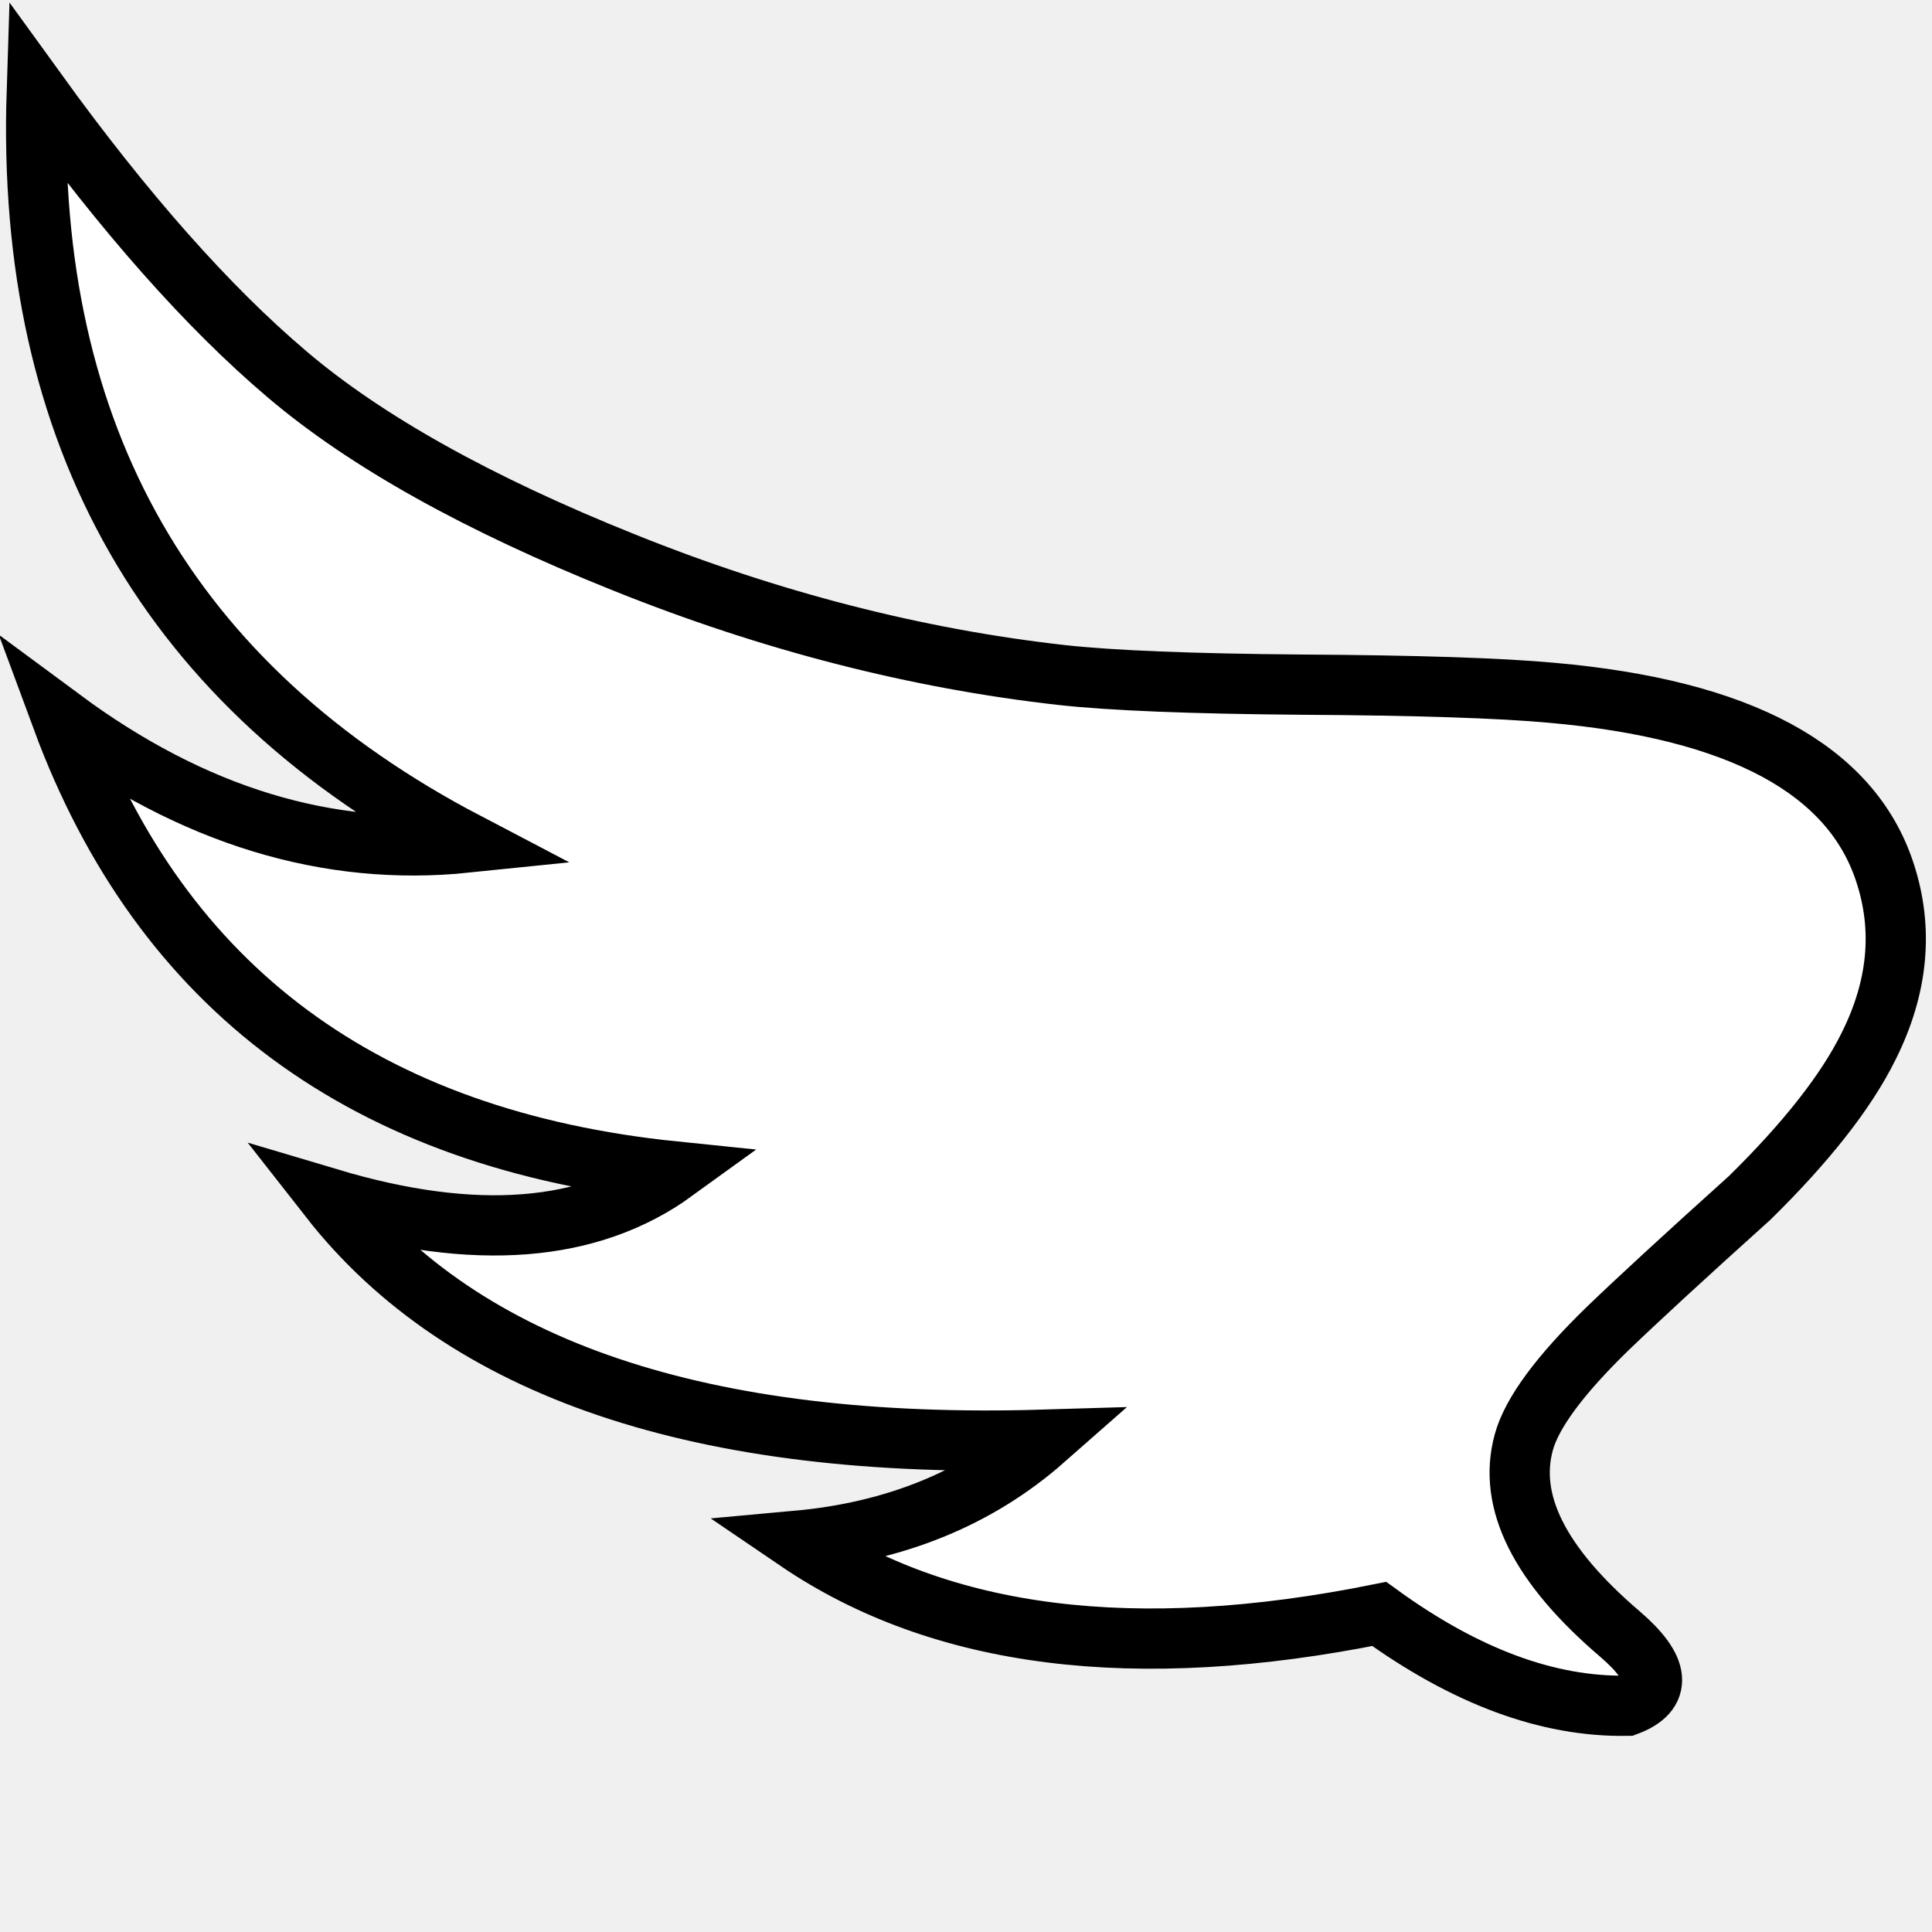
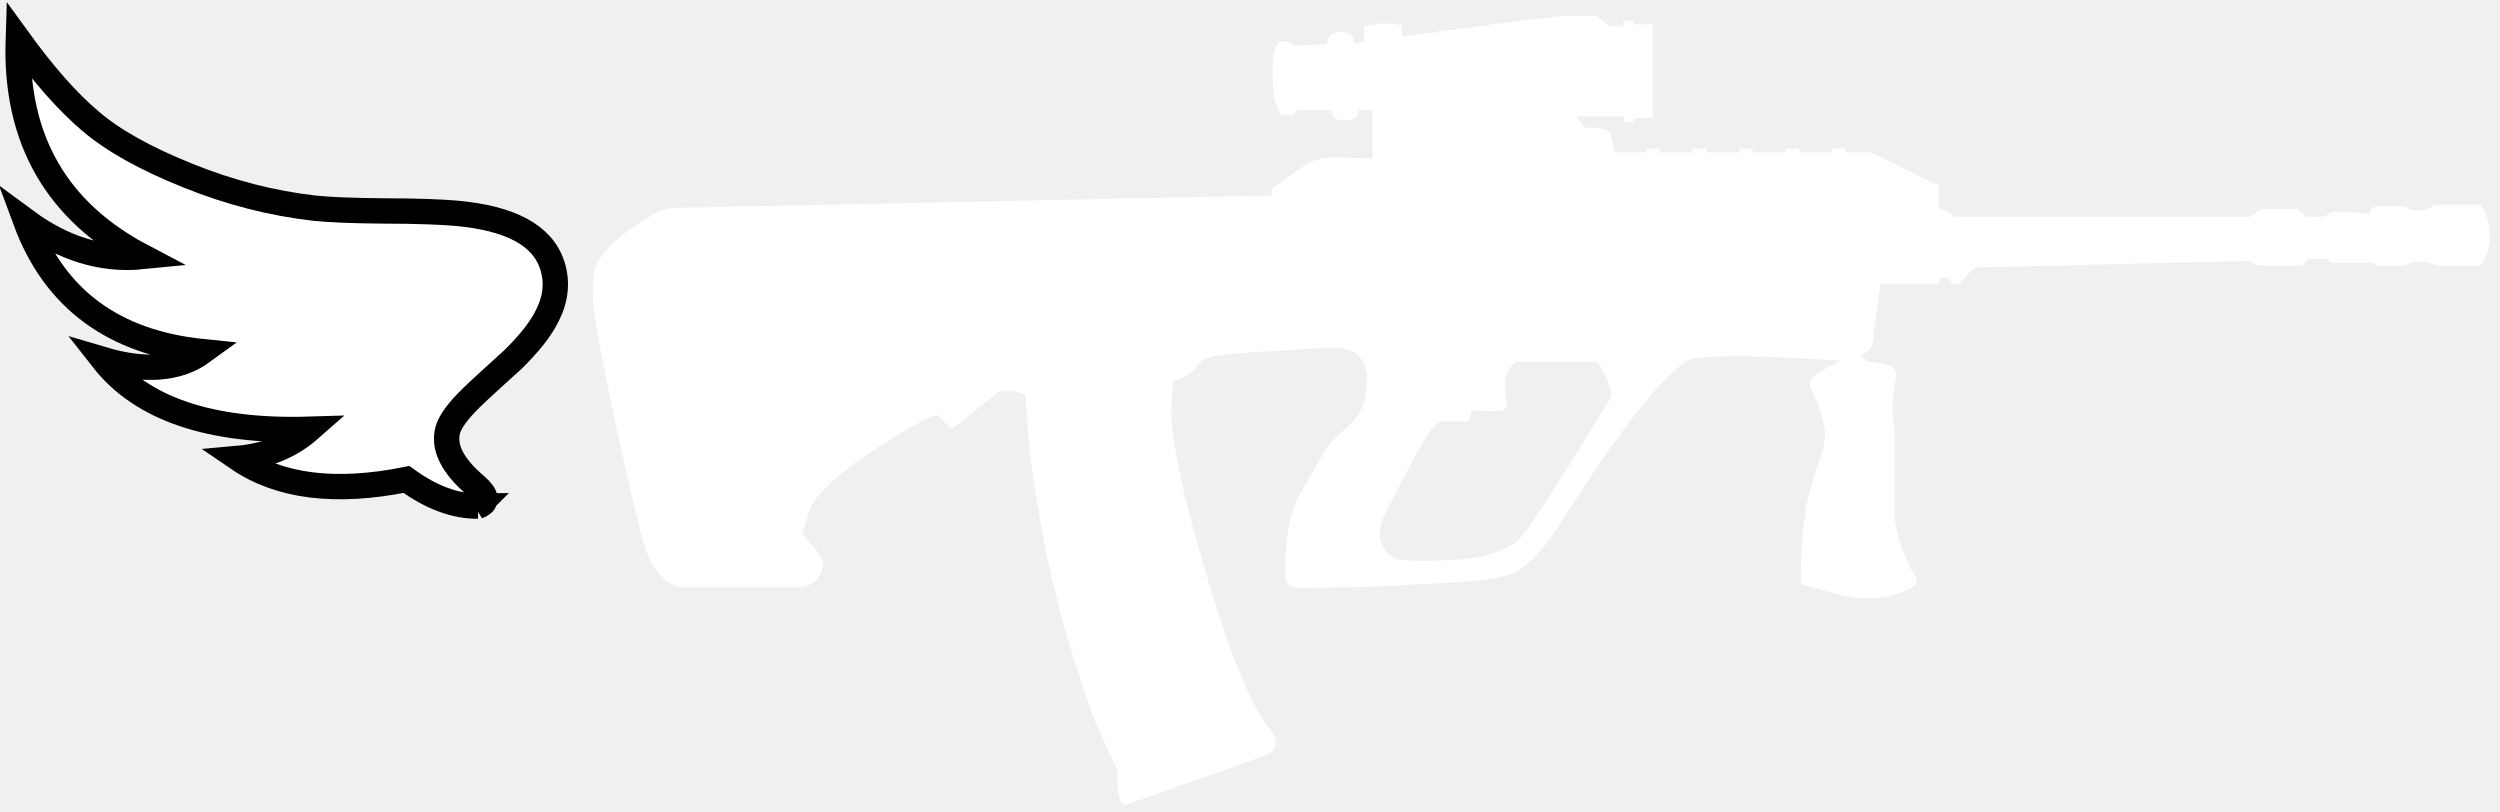
- <svg xmlns="http://www.w3.org/2000/svg" version="1.1" id="Layer_1" x="0px" y="0px" width="32.074px" height="32.074px" viewBox="0 0 32.074 32.074" enable-background="new 0 0 32.074 32.074" xml:space="preserve">
-   <g id="Layer_1_1_">
- </g>
-   <g id="topo">
- </g>
-   <g transform="matrix( 1, 0, 0, 1, 0,0) ">
-     <g>
-       <path id="Layer0_0_1_STROKES" fill="#FFFFFF" stroke="#000000" stroke-linecap="round" d="M27.009,28.318    c0.593-0.221,0.552-0.617-0.116-1.191c-1.334-1.139-1.866-2.197-1.596-3.182c0.132-0.486,0.598-1.117,1.397-1.893    c0.466-0.449,1.249-1.172,2.354-2.166c0.938-0.922,1.599-1.76,1.972-2.514c0.492-0.982,0.583-1.945,0.272-2.889    c-0.56-1.712-2.405-2.707-5.535-2.982c-0.848-0.078-2.233-0.124-4.157-0.135c-1.821-0.015-3.148-0.068-3.979-0.16    c-2.416-0.272-4.836-0.894-7.258-1.867C7.938,8.367,6.071,7.325,4.763,6.212C3.452,5.1,2.067,3.536,0.61,1.521    c-0.185,5.724,2.195,9.879,7.139,12.468c-2.309,0.238-4.547-0.446-6.719-2.053c1.658,4.485,5.049,6.988,10.169,7.512    c-1.405,1.018-3.315,1.168-5.726,0.449c2.223,2.84,6.178,4.176,11.864,4.004c-1.101,0.969-2.47,1.529-4.104,1.678    c2.391,1.627,5.613,2.031,9.664,1.215C24.326,27.83,25.695,28.34,27.009,28.318z" />
+ <svg xmlns="http://www.w3.org/2000/svg" id="_Слой_1" data-name="Слой_1" version="1.1" viewBox="0 0 98.6 32">
+   <defs>
+     <style>
+       .st0 {
+         fill-rule: evenodd;
+       }
+ 
+       .st0, .st1 {
+         fill: #fff;
+       }
+ 
+       .st1 {
+         stroke: #000;
+         stroke-linecap: round;
+       }
+     </style>
+   </defs>
+   <g id="Selected_Items">
+     <g id="Selected_Items1" data-name="Selected_Items">
+       <path class="st0" d="M59.84,14.25c-.08.05-.15.11-.23.19-.17.2-.26.45-.26.75,0,.13.02.38.07.75.03.12-.03.2-.15.23-.15.05-.4.06-.75.04l-.49-.04c-.02.3-.09.45-.19.45h-.9c-.12,0-.21.03-.26.08-.08.1-.15.17-.23.23-.17.17-.79,1.3-1.83,3.37-.25.48-.28.89-.08,1.24.15.27.35.45.6.52.5.08,1.35.08,2.55,0,.92-.1,1.64-.34,2.14-.71.35-.3,1.57-2.17,3.67-5.62.12-.23-.04-.71-.49-1.46h-3.19ZM95.04,8.26c.07.02.22.04.45.04.15,0,.32-.07.52-.23h1.84l.19.34c.1.28.15.56.15.86,0,.32-.05.61-.15.86-.1.23-.19.34-.26.34h-1.65s-.16-.06-.34-.11c-.07-.03-.19-.04-.34-.04s-.3.02-.45.08l-.22.07h-1.05l-.15-.11h-1.65l-.15-.15h-.79c-.05.18-.16.26-.34.26h-1.54c-.1,0-.2-.04-.3-.11l-.11-.07-10.83.26-.6.64h-.26l-.19-.23h-.26l-.15.23h-2.25l-.3,2.29c-.02.25-.19.43-.49.52l.26.26.6.07c.4.08.59.24.56.49-.15.82-.19,1.44-.11,1.84.05.25.06.82.04,1.72v1.95c.05.77.34,1.6.86,2.48.1.17-.08.35-.53.53-.45.17-.92.26-1.42.26-.42,0-.97-.1-1.65-.3l-.94-.26c-.03-1.1.04-2.11.19-3.04.05-.35.22-.96.53-1.84.2-.6.26-1.04.19-1.31-.05-.3-.14-.61-.26-.94-.15-.33-.25-.55-.3-.67-.07-.2.11-.43.56-.68.22-.12.45-.24.67-.34-.9-.05-1.84-.1-2.81-.15-1.92-.05-3.01,0-3.26.15-.73.48-1.67,1.54-2.85,3.19-.28.35-1.08,1.55-2.4,3.6-.55.8-1.07,1.32-1.58,1.57-.37.18-1.09.3-2.14.38-.85.05-2.09.11-3.71.19-1.4.02-2.27.04-2.62.04-.25,0-.41-.08-.49-.23-.07-.15-.1-.41-.07-.79.05-1.08.19-1.85.41-2.33.1-.23.34-.66.71-1.31.38-.67.64-1.08.79-1.2.08-.1.33-.32.75-.67.38-.45.56-1,.56-1.65,0-.72-.31-1.15-.94-1.27-.27-.05-.97-.02-2.1.07-1.07.05-1.84.1-2.29.15-.75.05-1.17.18-1.27.38-.2.3-.55.54-1.05.71l-.08,1.35c.12,1.37.51,3.19,1.16,5.43,1,3.55,1.91,5.86,2.74,6.93.35.45.31.79-.11,1.01-.25.1-1.16.42-2.74.97-1.6.57-2.52.9-2.77.98-.3.08-.42-.38-.38-1.35-.22-.42-.51-1.04-.86-1.84-.62-1.65-1.18-3.44-1.65-5.36-.45-1.92-.77-3.77-.98-5.55l-.15-2.06c-.55-.2-.92-.21-1.13-.04l-1.69,1.35c-.07.07-.2,0-.38-.23-.18-.2-.29-.29-.34-.26-.6.22-1.5.74-2.7,1.54-1.38.98-2.14,1.72-2.29,2.25l-.27.9.41.45c.27.32.41.54.41.64,0,.32-.1.58-.3.75-.17.17-.43.26-.75.26h-4.39c-.28,0-.55-.11-.82-.34-.33-.3-.58-.7-.75-1.2-.2-.65-.59-2.26-1.16-4.84-.57-2.7-.88-4.35-.9-4.95-.02-.62.01-1.07.11-1.35.07-.2.24-.44.49-.71.25-.27.65-.6,1.2-.98.6-.4,1.06-.6,1.39-.6l23.58-.49v-.26l.6-.45c.42-.3.73-.5.9-.6.27-.12.62-.19,1.05-.19l1.42.04v-1.91h-.56c.02.27-.16.41-.56.41-.23,0-.38-.06-.45-.19l-.08-.22h-1.31l-.19.19h-.45c-.23-.32-.34-.87-.34-1.65s.1-1.16.3-1.24h.34l.23.15,1.27-.04.07-.26c.08-.15.25-.23.52-.23.33,0,.49.15.49.45l.38-.04v-.64l.71-.11c.23,0,.49.02.79.08v.45l2.96-.41c2.05-.27,3.24-.41,3.56-.41h1.16l.52.41h.53v-.23h.41v.15h.75v3.67l-.75.04v.15h-.38v-.23h-1.87l.3.45h.49c.35.05.54.14.56.26l.15.71h1.24v-.15h.56v.15h1.28v-.15h.56v.15h1.27v-.15h.53v.15h1.31v-.15h.53v.15h1.31v-.15h.52v.15h1.01l2.66,1.31v.86l.67.37h11.62l.19-.11c.12-.12.22-.19.3-.19h1.39l.34.3h.67l.34-.19c.28-.02.76,0,1.46.08l.04-.15c.07-.1.18-.15.3-.15h.94c.1,0,.19.03.26.08Z" />
    </g>
  </g>
+   <path id="Layer0_0_1_STROKES" class="st1" d="M18.84,19.97c.41-.15.38-.42-.08-.82-.92-.78-1.28-1.51-1.1-2.19.09-.33.41-.77.96-1.3.32-.31.86-.8,1.62-1.49.64-.63,1.1-1.21,1.35-1.73.34-.67.4-1.34.19-1.98-.38-1.18-1.65-1.86-3.8-2.05-.58-.05-1.53-.09-2.85-.09-1.25-.01-2.16-.05-2.73-.11-1.66-.19-3.32-.61-4.98-1.28-1.67-.67-2.95-1.38-3.85-2.15-.9-.76-1.85-1.84-2.85-3.22-.13,3.93,1.51,6.78,4.9,8.56-1.59.16-3.12-.31-4.61-1.41,1.14,3.08,3.47,4.8,6.98,5.16-.96.7-2.28.8-3.93.31,1.53,1.95,4.24,2.87,8.15,2.75-.76.67-1.7,1.05-2.82,1.15,1.64,1.12,3.85,1.39,6.64.83.98.71,1.92,1.06,2.82,1.05Z" />
</svg>
